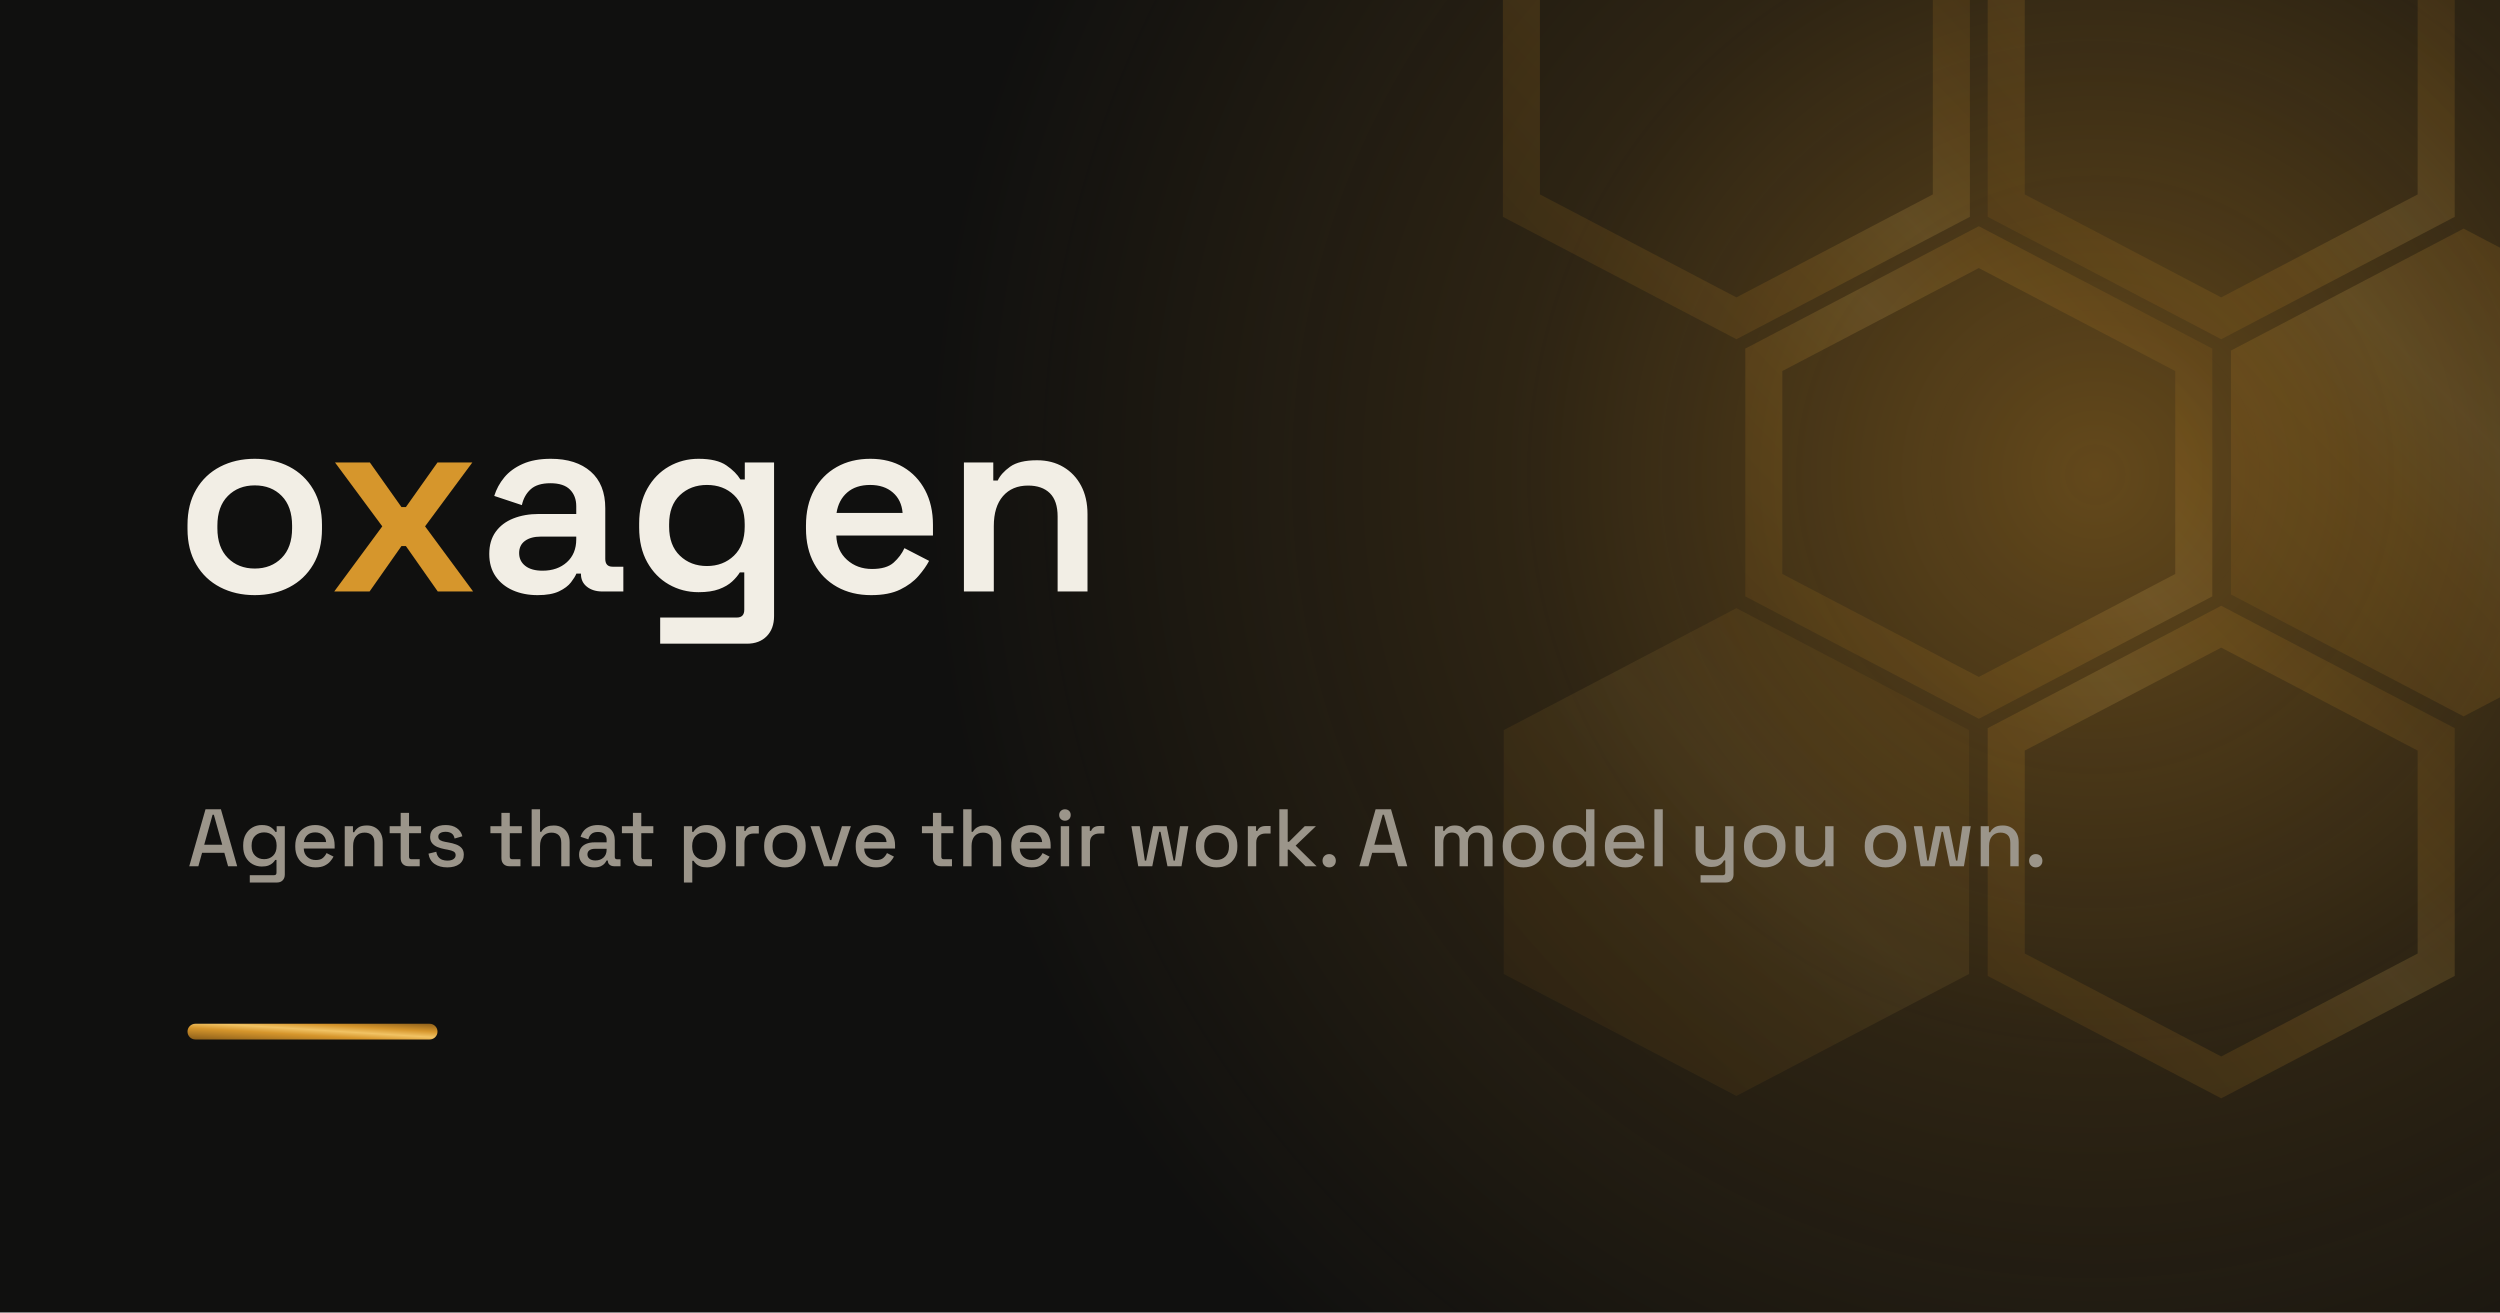
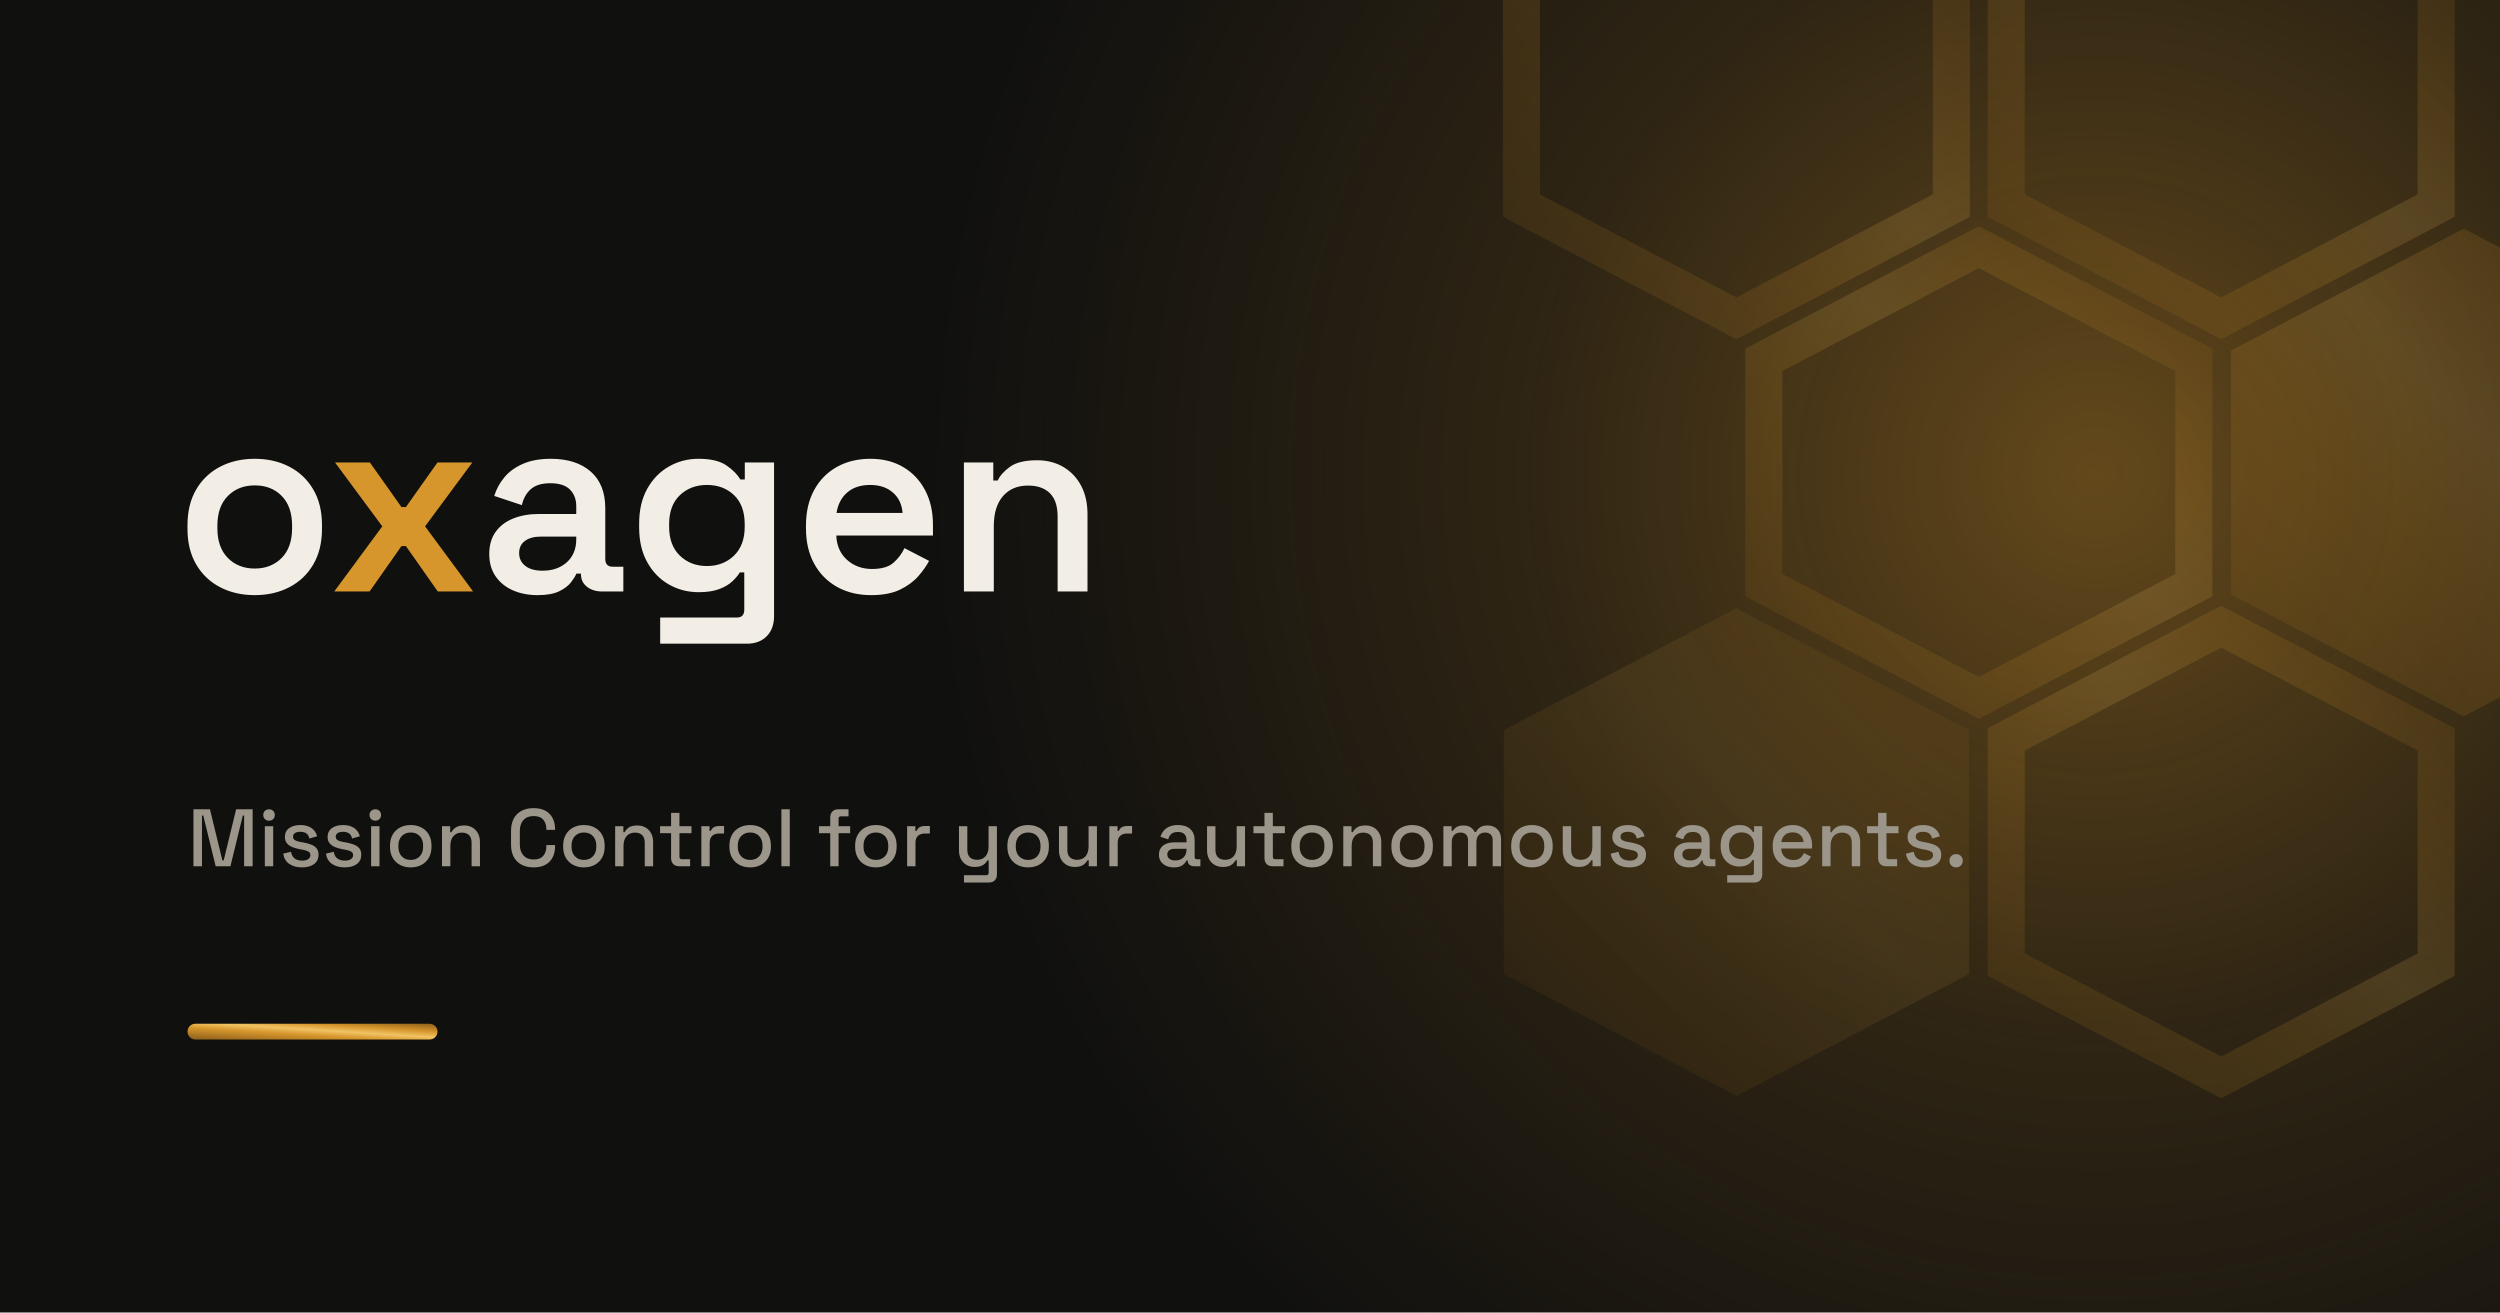
<svg xmlns="http://www.w3.org/2000/svg" width="1200" height="630" viewBox="0 0 1200 630">
  <defs>
-     <radialGradient id="g-s249">
+     <radialGradient id="g-s9">
      <stop offset="0" stop-color="#D6962C" stop-opacity="0.42" />
      <stop offset="0.5" stop-color="#D6962C" stop-opacity="0.147" />
      <stop offset="1" stop-color="#D6962C" stop-opacity="0" />
    </radialGradient>
-     <linearGradient id="sheen-s250" x1="0" y1="1" x2="1" y2="0">
+     <linearGradient id="sheen-s10" x1="0" y1="1" x2="1" y2="0">
      <stop offset="0" stop-color="#8B5E1A" />
      <stop offset="0.38" stop-color="#D6962C" />
      <stop offset="0.56" stop-color="#F1C364" />
      <stop offset="0.74" stop-color="#D6962C" />
      <stop offset="1" stop-color="#8B5E1A" />
    </linearGradient>
  </defs>
  <rect width="1200" height="630" fill="#10100F" />
-   <circle cx="1008.0" cy="226.8" r="568.6" fill="url(#g-s249)" />
+   <circle cx="1008.0" cy="226.8" r="568.6" fill="url(#g-s9)" />
  <g opacity="0.16" transform="translate(1008.00,226.80) rotate(0) scale(17.79132) translate(-9.810,-10.240)">
    <g data-mark="hive">
-       <path d="M0.000 -6.080L5.800 -3.040L5.800 3.040L0.000 6.080L-5.800 3.040L-5.800 -3.040Z" fill="none" stroke="url(#sheen-s250)" stroke-width="1" stroke-linejoin="miter" />
-       <path d="M13.080 -6.080L18.880 -3.040L18.880 3.040L13.080 6.080L7.280 3.040L7.280 -3.040Z" fill="none" stroke="url(#sheen-s250)" stroke-width="1" stroke-linejoin="miter" />
-       <path d="M6.540 4.160L12.340 7.200L12.340 13.280L6.540 16.320L0.740 13.280L0.740 7.200Z" fill="none" stroke="url(#sheen-s250)" stroke-width="1" stroke-linejoin="miter" />
-       <path d="M19.620 3.660L25.897 6.950L25.897 13.530L19.620 16.820L13.343 13.530L13.343 6.950Z" fill="url(#sheen-s250)" />
-       <path d="M0.000 13.900L6.277 17.190L6.277 23.770L0.000 27.060L-6.277 23.770L-6.277 17.190Z" fill="url(#sheen-s250)" opacity="0.55" />
-       <path d="M13.080 14.400L18.880 17.440L18.880 23.520L13.080 26.560L7.280 23.520L7.280 17.440Z" fill="none" stroke="url(#sheen-s250)" stroke-width="1" stroke-linejoin="miter" />
+       <path d="M0.000 -6.080L5.800 -3.040L5.800 3.040L0.000 6.080L-5.800 3.040L-5.800 -3.040Z" fill="none" stroke="url(#sheen-s10)" stroke-width="1" stroke-linejoin="miter" />
+       <path d="M13.080 -6.080L18.880 -3.040L18.880 3.040L13.080 6.080L7.280 3.040L7.280 -3.040Z" fill="none" stroke="url(#sheen-s10)" stroke-width="1" stroke-linejoin="miter" />
+       <path d="M6.540 4.160L12.340 7.200L12.340 13.280L6.540 16.320L0.740 13.280L0.740 7.200Z" fill="none" stroke="url(#sheen-s10)" stroke-width="1" stroke-linejoin="miter" />
+       <path d="M19.620 3.660L25.897 6.950L25.897 13.530L19.620 16.820L13.343 13.530L13.343 6.950Z" fill="url(#sheen-s10)" />
+       <path d="M0.000 13.900L6.277 17.190L6.277 23.770L0.000 27.060L-6.277 23.770L-6.277 17.190Z" fill="url(#sheen-s10)" opacity="0.55" />
+       <path d="M13.080 14.400L18.880 17.440L18.880 23.520L13.080 26.560L7.280 23.520L7.280 17.440Z" fill="none" stroke="url(#sheen-s10)" stroke-width="1" stroke-linejoin="miter" />
    </g>
  </g>
  <g transform="translate(90.00,220.22) scale(0.95182)">
    <path d="M33.908 68.758Q24.166 68.758 16.479 64.774Q8.791 60.789 4.396 53.297Q0 45.803 0 35.386V33.372Q0 22.954 4.396 15.461Q8.791 7.969 16.479 3.984Q24.166 0 33.908 0Q43.651 0 51.338 3.984Q59.025 7.969 63.421 15.461Q67.817 22.954 67.817 33.372V35.386Q67.817 45.803 63.421 53.297Q59.025 60.789 51.338 64.774Q43.651 68.758 33.908 68.758ZM33.908 55.349Q42.19 55.349 47.469 50.02Q52.748 44.691 52.748 35.014V33.744Q52.748 24.067 47.523 18.738Q42.298 13.409 33.908 13.409Q25.65 13.409 20.359 18.738Q15.068 24.067 15.068 33.744V35.014Q15.068 44.691 20.359 50.02Q25.65 55.349 33.908 55.349Z M176.569 68.758Q169.637 68.758 164.119 66.345Q158.601 63.933 155.387 59.294Q152.173 54.654 152.173 48.009Q152.173 41.34 155.387 36.856Q158.601 32.371 164.27 30.102Q169.94 27.832 177.174 27.832H196.047V23.892Q196.047 18.732 192.874 15.527Q189.701 12.323 182.99 12.323Q176.411 12.323 173.049 15.384Q169.686 18.445 168.627 23.359L154.691 18.732Q156.27 13.613 159.748 9.397Q163.225 5.181 169.049 2.59Q174.874 0 183.208 0Q195.972 0 203.326 6.428Q210.681 12.856 210.681 24.939V50.471Q210.681 54.42 214.368 54.42H219.795V66.915H209.197Q204.464 66.915 201.442 64.533Q198.42 62.152 198.42 58.156V57.886H196.126Q195.392 59.697 193.399 62.298Q191.406 64.9 187.388 66.829Q183.369 68.758 176.569 68.758ZM179.05 56.435Q186.581 56.435 191.314 52.159Q196.047 47.884 196.047 40.603V39.24H178.175Q173.175 39.24 170.208 41.388Q167.241 43.536 167.241 47.551Q167.241 51.567 170.34 54.001Q173.439 56.435 179.05 56.435Z M227.767 34.642V32.628Q227.767 22.382 231.86 15.086Q235.953 7.791 242.768 3.895Q249.582 0 257.706 0Q266.935 0 271.762 3.333Q276.589 6.665 278.81 10.411H281.042V1.843H295.801V79.33Q295.801 85.699 292.104 89.472Q288.408 93.246 282.079 93.246H238.369V80.054H277.023Q280.779 80.054 280.779 76.104V57.278H278.547Q277.161 59.568 274.665 61.89Q272.168 64.213 268.057 65.741Q263.946 67.27 257.706 67.27Q249.582 67.27 242.756 63.375Q235.93 59.479 231.848 52.172Q227.767 44.865 227.767 34.642ZM261.938 54.078Q270.151 54.078 275.573 48.861Q280.996 43.644 280.996 34.27V33Q280.996 23.494 275.627 18.343Q270.259 13.192 261.938 13.192Q253.749 13.192 248.315 18.343Q242.881 23.494 242.881 33V34.27Q242.881 43.644 248.315 48.861Q253.749 54.078 261.938 54.078Z M344.764 68.758Q334.998 68.758 327.583 64.611Q320.167 60.464 316.031 52.905Q311.896 45.346 311.896 35.169V33.589Q311.896 23.389 315.977 15.842Q320.059 8.294 327.397 4.147Q334.735 0 344.385 0Q353.881 0 360.956 4.187Q368.031 8.373 371.981 15.851Q375.931 23.33 375.931 33.289V38.697H327.181Q327.468 46.333 332.587 50.95Q337.707 55.566 345.198 55.566Q352.522 55.566 356.101 52.353Q359.681 49.141 361.553 45.063L373.985 51.481Q372.119 55.066 368.63 59.104Q365.141 63.143 359.394 65.95Q353.648 68.758 344.764 68.758ZM327.313 27.289H360.622Q360.095 20.799 355.7 16.995Q351.304 13.192 344.277 13.192Q337.055 13.192 332.691 16.995Q328.327 20.799 327.313 27.289Z M391.548 66.915V1.843H406.353V10.977H408.585Q410.303 7.254 414.832 3.999Q419.361 0.744 428.435 0.744Q435.956 0.744 441.695 4.129Q447.434 7.514 450.651 13.59Q453.868 19.666 453.868 27.944V66.915H438.8V29.123Q438.8 21.197 434.891 17.349Q430.983 13.502 423.9 13.502Q415.872 13.502 411.244 18.824Q406.617 24.146 406.617 33.944V66.915Z" fill="#F2EEE5" />
    <path d="M73.998 66.915 98.226 34.07 74.376 1.843H91.963L107.9 24.35H110.131L126.068 1.843H143.654L119.805 34.07L144.033 66.915H126.206L110.131 44.007H107.9L91.824 66.915Z" fill="#D6962C" />
  </g>
-   <path d="M90.84 415.8 98.642 388.458H106.04L113.842 415.8H109.473L107.688 409.347H96.994L95.209 415.8ZM98.027 405.457H106.655L102.652 391.085H102.03Z M116.729 406.26V405.689Q116.729 402.656 117.946 400.495Q119.164 398.334 121.196 397.175Q123.228 396.016 125.666 396.016Q128.486 396.016 129.983 397.056Q131.48 398.096 132.173 399.303H132.794V396.563H136.708V419.729Q136.708 421.516 135.687 422.564Q134.665 423.612 132.862 423.612H119.895V420.081H131.581Q132.716 420.081 132.716 418.909V412.777H132.095Q131.663 413.511 130.885 414.244Q130.107 414.978 128.839 415.455Q127.572 415.933 125.666 415.933Q123.228 415.933 121.189 414.774Q119.15 413.615 117.94 411.447Q116.729 409.279 116.729 406.26ZM126.771 412.402Q129.378 412.402 131.073 410.751Q132.767 409.101 132.767 406.156V405.793Q132.767 402.809 131.085 401.178Q129.404 399.547 126.771 399.547Q124.178 399.547 122.476 401.178Q120.775 402.809 120.775 405.793V406.156Q120.775 409.101 122.476 410.751Q124.178 412.402 126.771 412.402Z M151.465 416.347Q148.561 416.347 146.367 415.116Q144.174 413.886 142.951 411.647Q141.727 409.408 141.727 406.416V405.947Q141.727 402.941 142.938 400.709Q144.149 398.477 146.316 397.246Q148.483 396.016 151.318 396.016Q154.101 396.016 156.19 397.231Q158.279 398.446 159.451 400.637Q160.622 402.828 160.622 405.769V407.299H145.797Q145.889 409.837 147.521 411.327Q149.152 412.816 151.566 412.816Q153.842 412.816 154.989 411.808Q156.136 410.8 156.74 409.474L160.093 411.173Q159.533 412.285 158.498 413.49Q157.462 414.695 155.771 415.521Q154.08 416.347 151.465 416.347ZM145.836 404.201H156.539Q156.382 402.029 154.966 400.788Q153.549 399.547 151.293 399.547Q149 399.547 147.582 400.788Q146.164 402.029 145.836 404.201Z M165.476 415.8V396.563H169.417V399.444H170.038Q170.589 398.25 171.987 397.237Q173.385 396.223 176.153 396.223Q178.35 396.223 180.056 397.197Q181.762 398.17 182.733 399.959Q183.705 401.748 183.705 404.238V415.8H179.686V404.547Q179.686 402.031 178.441 400.842Q177.196 399.653 174.985 399.653Q172.487 399.653 170.991 401.307Q169.495 402.961 169.495 406.08V415.8Z M196.181 415.8Q194.403 415.8 193.363 414.752Q192.322 413.704 192.322 411.917V399.942H187.041V396.563H192.322V390.165H196.341V396.563H202.118V399.942H196.341V411.249Q196.341 412.421 197.462 412.421H201.458V415.8Z M214.709 416.347Q211.043 416.347 208.614 414.706Q206.186 413.066 205.664 409.759L209.416 408.847Q209.703 410.46 210.457 411.385Q211.211 412.31 212.318 412.703Q213.426 413.097 214.709 413.097Q216.646 413.097 217.678 412.369Q218.71 411.64 218.71 410.468Q218.71 409.283 217.731 408.733Q216.752 408.183 214.855 407.843L213.516 407.607Q211.566 407.244 209.969 406.574Q208.371 405.904 207.417 404.734Q206.463 403.564 206.463 401.746Q206.463 399.006 208.511 397.511Q210.559 396.016 213.914 396.016Q217.156 396.016 219.243 397.468Q221.329 398.92 221.939 401.414L218.203 402.492Q217.863 400.735 216.728 400Q215.594 399.266 213.914 399.266Q212.248 399.266 211.315 399.87Q210.381 400.475 210.381 401.594Q210.381 402.75 211.299 403.295Q212.217 403.84 213.791 404.115L215.131 404.351Q217.236 404.715 218.938 405.346Q220.64 405.976 221.634 407.134Q222.628 408.291 222.628 410.24Q222.628 413.163 220.483 414.755Q218.337 416.347 214.709 416.347Z M244.537 415.8Q242.76 415.8 241.719 414.752Q240.678 413.704 240.678 411.917V399.942H235.397V396.563H240.678V390.165H244.697V396.563H250.474V399.942H244.697V411.249Q244.697 412.421 245.818 412.421H249.814V415.8Z M255.196 415.8V388.458H259.216V399.274H259.837Q260.204 398.539 260.93 397.839Q261.655 397.139 262.85 396.688Q264.046 396.237 265.874 396.237Q268.071 396.237 269.777 397.21Q271.483 398.184 272.454 399.966Q273.426 401.748 273.426 404.238V415.8H269.406V404.547Q269.406 402.031 268.161 400.849Q266.916 399.666 264.706 399.666Q262.208 399.666 260.712 401.314Q259.216 402.961 259.216 406.08V415.8Z M285.165 416.347Q283.122 416.347 281.489 415.638Q279.855 414.929 278.905 413.563Q277.955 412.197 277.955 410.246Q277.955 408.281 278.905 406.968Q279.855 405.654 281.52 404.991Q283.185 404.328 285.29 404.328H291.177V403.084Q291.177 401.389 290.153 400.366Q289.13 399.344 287.023 399.344Q284.954 399.344 283.858 400.321Q282.761 401.297 282.406 402.885L278.668 401.662Q279.136 400.11 280.165 398.838Q281.193 397.567 282.91 396.791Q284.628 396.016 287.073 396.016Q290.819 396.016 292.957 397.916Q295.094 399.817 295.094 403.354V411.277Q295.094 412.449 296.188 412.449H297.846V415.8H294.838Q293.475 415.8 292.62 415.09Q291.764 414.38 291.764 413.181V413.06H291.145Q290.866 413.665 290.23 414.448Q289.595 415.23 288.382 415.788Q287.169 416.347 285.165 416.347ZM285.778 413.019Q288.177 413.019 289.677 411.634Q291.177 410.25 291.177 407.843V407.426H285.532Q283.933 407.426 282.954 408.114Q281.974 408.802 281.974 410.13Q281.974 411.458 282.993 412.239Q284.011 413.019 285.778 413.019Z M307.658 415.8Q305.881 415.8 304.84 414.752Q303.799 413.704 303.799 411.917V399.942H298.518V396.563H303.799V390.165H307.818V396.563H313.595V399.942H307.818V411.249Q307.818 412.421 308.939 412.421H312.935V415.8Z M328.278 423.612V396.563H332.219V399.303H332.84Q333.559 398.02 335.081 397.018Q336.603 396.016 339.398 396.016Q341.81 396.016 343.829 397.182Q345.849 398.348 347.067 400.561Q348.284 402.773 348.284 405.896V406.467Q348.284 409.576 347.073 411.795Q345.863 414.015 343.843 415.181Q341.824 416.347 339.398 416.347Q337.531 416.347 336.244 415.882Q334.957 415.417 334.166 414.684Q333.375 413.951 332.918 413.191H332.297V423.612ZM338.242 412.816Q340.875 412.816 342.556 411.139Q344.238 409.462 344.238 406.363V406Q344.238 402.9 342.543 401.224Q340.849 399.547 338.242 399.547Q335.648 399.547 333.947 401.224Q332.246 402.9 332.246 406V406.363Q332.246 409.462 333.947 411.139Q335.648 412.816 338.242 412.816Z M353.315 415.8V396.563H357.256V398.819H357.877Q358.348 397.606 359.371 397.045Q360.395 396.485 361.928 396.485H364.231V400.094H361.781Q359.811 400.094 358.573 401.165Q357.334 402.236 357.334 404.484V415.8Z M376.755 416.347Q373.865 416.347 371.608 415.155Q369.351 413.962 368.071 411.743Q366.791 409.523 366.791 406.467V405.896Q366.791 402.84 368.071 400.62Q369.351 398.401 371.608 397.208Q373.865 396.016 376.755 396.016Q379.646 396.016 381.902 397.208Q384.159 398.401 385.439 400.62Q386.719 402.84 386.719 405.896V406.467Q386.719 409.523 385.439 411.743Q384.159 413.962 381.902 415.155Q379.646 416.347 376.755 416.347ZM376.755 412.765Q379.403 412.765 381.052 411.068Q382.7 409.371 382.7 406.363V406Q382.7 402.992 381.064 401.295Q379.429 399.598 376.755 399.598Q374.121 399.598 372.465 401.295Q370.81 402.992 370.81 406V406.363Q370.81 409.371 372.465 411.068Q374.121 412.765 376.755 412.765Z M395.531 415.8 389.032 396.563H393.309L398.416 412.835H399.037L404.144 396.563H408.421L401.921 415.8Z M420.471 416.347Q417.567 416.347 415.374 415.116Q413.18 413.886 411.957 411.647Q410.733 409.408 410.733 406.416V405.947Q410.733 402.941 411.944 400.709Q413.155 398.477 415.322 397.246Q417.489 396.016 420.325 396.016Q423.108 396.016 425.196 397.231Q427.285 398.446 428.457 400.637Q429.629 402.828 429.629 405.769V407.299H414.803Q414.895 409.837 416.527 411.327Q418.159 412.816 420.573 412.816Q422.848 412.816 423.995 411.808Q425.143 410.8 425.746 409.474L429.099 411.173Q428.539 412.285 427.504 413.49Q426.469 414.695 424.777 415.521Q423.086 416.347 420.471 416.347ZM414.843 404.201H425.545Q425.389 402.029 423.972 400.788Q422.555 399.547 420.299 399.547Q418.006 399.547 416.588 400.788Q415.171 402.029 414.843 404.201Z M451.672 415.8Q449.895 415.8 448.854 414.752Q447.813 413.704 447.813 411.917V399.942H442.532V396.563H447.813V390.165H451.832V396.563H457.609V399.942H451.832V411.249Q451.832 412.421 452.953 412.421H456.949V415.8Z M462.332 415.8V388.458H466.351V399.274H466.972Q467.339 398.539 468.065 397.839Q468.79 397.139 469.985 396.688Q471.181 396.237 473.009 396.237Q475.206 396.237 476.912 397.21Q478.618 398.184 479.589 399.966Q480.561 401.748 480.561 404.238V415.8H476.542V404.547Q476.542 402.031 475.297 400.849Q474.052 399.666 471.841 399.666Q469.343 399.666 467.847 401.314Q466.351 402.961 466.351 406.08V415.8Z M495.154 416.347Q492.25 416.347 490.056 415.116Q487.863 413.886 486.64 411.647Q485.416 409.408 485.416 406.416V405.947Q485.416 402.941 486.627 400.709Q487.838 398.477 490.005 397.246Q492.172 396.016 495.007 396.016Q497.79 396.016 499.879 397.231Q501.968 398.446 503.14 400.637Q504.311 402.828 504.311 405.769V407.299H489.486Q489.578 409.837 491.21 411.327Q492.841 412.816 495.255 412.816Q497.531 412.816 498.678 411.808Q499.825 410.8 500.429 409.474L503.782 411.173Q503.222 412.285 502.187 413.49Q501.151 414.695 499.46 415.521Q497.769 416.347 495.154 416.347ZM489.525 404.201H500.228Q500.071 402.029 498.654 400.788Q497.238 399.547 494.982 399.547Q492.689 399.547 491.271 400.788Q489.853 402.029 489.525 404.201Z M509.165 415.8V396.563H513.184V415.8ZM511.174 393.942Q510.01 393.942 509.209 393.178Q508.407 392.415 508.407 391.2Q508.407 389.972 509.209 389.215Q510.01 388.458 511.174 388.458Q512.377 388.458 513.159 389.215Q513.942 389.972 513.942 391.2Q513.942 392.415 513.159 393.178Q512.377 393.942 511.174 393.942Z M519.164 415.8V396.563H523.105V398.819H523.726Q524.197 397.606 525.22 397.045Q526.244 396.485 527.777 396.485H530.079V400.094H527.63Q525.66 400.094 524.421 401.165Q523.183 402.236 523.183 404.484V415.8Z M546.35 415.8 543.069 396.563H547.09L549.519 413.095H550.14L553.474 396.563H559.997L563.331 413.095H563.952L566.382 396.563H570.403L567.122 415.8H560.38L557.046 399.268H556.425L553.091 415.8Z M583.968 416.347Q581.078 416.347 578.821 415.155Q576.565 413.962 575.284 411.743Q574.004 409.523 574.004 406.467V405.896Q574.004 402.84 575.284 400.62Q576.565 398.401 578.821 397.208Q581.078 396.016 583.968 396.016Q586.859 396.016 589.116 397.208Q591.372 398.401 592.652 400.62Q593.933 402.84 593.933 405.896V406.467Q593.933 409.523 592.652 411.743Q591.372 413.962 589.116 415.155Q586.859 416.347 583.968 416.347ZM583.968 412.765Q586.617 412.765 588.265 411.068Q589.913 409.371 589.913 406.363V406Q589.913 402.992 588.278 401.295Q586.642 399.598 583.968 399.598Q581.334 399.598 579.679 401.295Q578.023 402.992 578.023 406V406.363Q578.023 409.371 579.679 411.068Q581.334 412.765 583.968 412.765Z M598.964 415.8V396.563H602.905V398.819H603.526Q603.996 397.606 605.02 397.045Q606.043 396.485 607.576 396.485H609.879V400.094H607.43Q605.459 400.094 604.221 401.165Q602.983 402.236 602.983 404.484V415.8Z M614.08 415.8V388.458H618.099V404.053H618.72L626.288 396.563H631.655L621.904 405.896L631.967 415.8H626.665L618.72 407.804H618.099V415.8Z M638.017 416.347Q636.647 416.347 635.73 415.449Q634.813 414.552 634.813 413.15Q634.813 411.747 635.73 410.856Q636.647 409.964 638.017 409.964Q639.387 409.964 640.291 410.862Q641.195 411.759 641.195 413.161Q641.195 414.564 640.291 415.455Q639.387 416.347 638.017 416.347Z M652.484 415.8 660.286 388.458H667.684L675.486 415.8H671.117L669.332 409.347H658.637L656.852 415.8ZM659.671 405.457H668.299L664.295 391.085H663.674Z M688.762 415.8V396.563H692.704V398.809H693.325Q693.86 397.805 695.073 397.014Q696.285 396.223 698.363 396.223Q700.516 396.223 701.827 397.113Q703.139 398.002 703.789 399.36H704.41Q705.074 398.028 706.353 397.125Q707.632 396.223 709.968 396.223Q711.82 396.223 713.277 396.998Q714.735 397.774 715.594 399.276Q716.452 400.778 716.452 402.971V415.8H712.433V403.281Q712.433 401.529 711.469 400.578Q710.505 399.627 708.761 399.627Q706.877 399.627 705.747 400.838Q704.617 402.049 704.617 404.328V415.8H700.598V403.281Q700.598 401.529 699.634 400.578Q698.67 399.627 696.926 399.627Q695.041 399.627 693.912 400.838Q692.782 402.049 692.782 404.328V415.8Z M731.264 416.347Q728.373 416.347 726.117 415.155Q723.86 413.962 722.58 411.743Q721.299 409.523 721.299 406.467V405.896Q721.299 402.84 722.58 400.62Q723.86 398.401 726.117 397.208Q728.373 396.016 731.264 396.016Q734.154 396.016 736.411 397.208Q738.667 398.401 739.948 400.62Q741.228 402.84 741.228 405.896V406.467Q741.228 409.523 739.948 411.743Q738.667 413.962 736.411 415.155Q734.154 416.347 731.264 416.347ZM731.264 412.765Q733.912 412.765 735.56 411.068Q737.209 409.371 737.209 406.363V406Q737.209 402.992 735.573 401.295Q733.937 399.598 731.264 399.598Q728.629 399.598 726.974 401.295Q725.319 402.992 725.319 406V406.363Q725.319 409.371 726.974 411.068Q728.629 412.765 731.264 412.765Z M754.207 416.347Q751.821 416.347 749.789 415.181Q747.757 414.015 746.539 411.795Q745.321 409.576 745.321 406.467V405.896Q745.321 402.787 746.532 400.568Q747.743 398.348 749.769 397.182Q751.796 396.016 754.207 396.016Q756.088 396.016 757.368 396.481Q758.649 396.946 759.452 397.66Q760.256 398.373 760.687 399.172H761.309V388.458H765.328V415.8H761.387V413.06H760.766Q760.047 414.318 758.537 415.332Q757.028 416.347 754.207 416.347ZM755.364 412.816Q757.971 412.816 759.665 411.139Q761.359 409.462 761.359 406.363V406Q761.359 402.9 759.678 401.224Q757.996 399.547 755.364 399.547Q752.77 399.547 751.069 401.224Q749.368 402.9 749.368 406V406.363Q749.368 409.462 751.069 411.139Q752.77 412.816 755.364 412.816Z M780.096 416.347Q777.192 416.347 774.999 415.116Q772.806 413.886 771.582 411.647Q770.359 409.408 770.359 406.416V405.947Q770.359 402.941 771.57 400.709Q772.781 398.477 774.947 397.246Q777.114 396.016 779.95 396.016Q782.733 396.016 784.822 397.231Q786.91 398.446 788.082 400.637Q789.254 402.828 789.254 405.769V407.299H774.429Q774.521 409.837 776.152 411.327Q777.784 412.816 780.198 412.816Q782.473 412.816 783.621 411.808Q784.768 410.8 785.371 409.474L788.725 411.173Q788.164 412.285 787.129 413.49Q786.094 414.695 784.403 415.521Q782.712 416.347 780.096 416.347ZM774.468 404.201H785.17Q785.014 402.029 783.597 400.788Q782.18 399.547 779.925 399.547Q777.632 399.547 776.214 400.788Q774.796 402.029 774.468 404.201Z M794.107 415.8V388.458H798.127V415.8Z M816.272 423.612V420.081H827.009Q828.13 420.081 828.13 418.909V413.001H827.509Q827.142 413.761 826.417 414.487Q825.691 415.212 824.483 415.676Q823.275 416.14 821.422 416.14Q819.238 416.14 817.526 415.166Q815.813 414.193 814.841 412.398Q813.87 410.603 813.87 408.138V396.563H817.889V407.83Q817.889 410.332 819.134 411.521Q820.379 412.71 822.59 412.71Q825.088 412.71 826.584 411.063Q828.08 409.416 828.08 406.297V396.563H832.099V419.729Q832.099 421.516 831.071 422.564Q830.042 423.612 828.24 423.612Z M847.077 416.347Q844.186 416.347 841.929 415.155Q839.673 413.962 838.393 411.743Q837.112 409.523 837.112 406.467V405.896Q837.112 402.84 838.393 400.62Q839.673 398.401 841.929 397.208Q844.186 396.016 847.077 396.016Q849.967 396.016 852.224 397.208Q854.48 398.401 855.761 400.62Q857.041 402.84 857.041 405.896V406.467Q857.041 409.523 855.761 411.743Q854.48 413.962 852.224 415.155Q849.967 416.347 847.077 416.347ZM847.077 412.765Q849.725 412.765 851.373 411.068Q853.021 409.371 853.021 406.363V406Q853.021 402.992 851.386 401.295Q849.75 399.598 847.077 399.598Q844.442 399.598 842.787 401.295Q841.132 402.992 841.132 406V406.363Q841.132 409.371 842.787 411.068Q844.442 412.765 847.077 412.765Z M869.427 416.14Q867.243 416.14 865.53 415.166Q863.818 414.193 862.846 412.391Q861.874 410.589 861.874 408.125V396.563H865.894V407.816Q865.894 410.318 867.139 411.514Q868.384 412.71 870.595 412.71Q873.092 412.71 874.588 411.056Q876.084 409.402 876.084 406.283V396.563H880.104V415.8H876.163V412.919H875.541Q874.991 414.087 873.592 415.114Q872.194 416.14 869.427 416.14Z M905.042 416.347Q902.151 416.347 899.894 415.155Q897.638 413.962 896.358 411.743Q895.077 409.523 895.077 406.467V405.896Q895.077 402.84 896.358 400.62Q897.638 398.401 899.894 397.208Q902.151 396.016 905.042 396.016Q907.932 396.016 910.189 397.208Q912.445 398.401 913.726 400.62Q915.006 402.84 915.006 405.896V406.467Q915.006 409.523 913.726 411.743Q912.445 413.962 910.189 415.155Q907.932 416.347 905.042 416.347ZM905.042 412.765Q907.69 412.765 909.338 411.068Q910.986 409.371 910.986 406.363V406Q910.986 402.992 909.351 401.295Q907.715 399.598 905.042 399.598Q902.407 399.598 900.752 401.295Q899.097 402.992 899.097 406V406.363Q899.097 409.371 900.752 411.068Q902.407 412.765 905.042 412.765Z M921.912 415.8 918.631 396.563H922.652L925.081 413.095H925.702L929.036 396.563H935.559L938.893 413.095H939.514L941.943 396.563H945.965L942.684 415.8H935.942L932.608 399.268H931.987L928.653 415.8Z M950.738 415.8V396.563H954.679V399.444H955.3Q955.851 398.25 957.249 397.237Q958.648 396.223 961.415 396.223Q963.612 396.223 965.318 397.197Q967.024 398.17 967.996 399.959Q968.967 401.748 968.967 404.238V415.8H964.948V404.547Q964.948 402.031 963.703 400.842Q962.458 399.653 960.247 399.653Q957.749 399.653 956.253 401.307Q954.757 402.961 954.757 406.08V415.8Z M977.175 416.347Q975.805 416.347 974.888 415.449Q973.971 414.552 973.971 413.15Q973.971 411.747 974.888 410.856Q975.805 409.964 977.175 409.964Q978.545 409.964 979.449 410.862Q980.353 411.759 980.353 413.161Q980.353 414.564 979.449 415.455Q978.545 416.347 977.175 416.347Z" fill="#9B958A" />
-   <rect x="90.00" y="491.40" width="120.00" height="7.56" rx="3.78" fill="url(#sheen-s250)" />
+   <path d="M92.851 415.8V388.458H100.781L106.751 412.995H107.372L113.342 388.458H121.271V415.8H117.174V391.44H116.553L110.608 415.8H103.515L97.57 391.44H96.949V415.8Z M127.119 415.8V396.563H131.138V415.8ZM129.128 393.942Q127.964 393.942 127.163 393.178Q126.361 392.415 126.361 391.2Q126.361 389.972 127.163 389.215Q127.964 388.458 129.128 388.458Q130.331 388.458 131.114 389.215Q131.896 389.972 131.896 391.2Q131.896 392.415 131.114 393.178Q130.331 393.942 129.128 393.942Z M144.987 416.347Q141.321 416.347 138.892 414.706Q136.464 413.066 135.942 409.759L139.694 408.847Q139.981 410.46 140.735 411.385Q141.489 412.31 142.596 412.703Q143.704 413.097 144.987 413.097Q146.924 413.097 147.956 412.369Q148.988 411.64 148.988 410.468Q148.988 409.283 148.009 408.733Q147.03 408.183 145.133 407.843L143.793 407.607Q141.844 407.244 140.247 406.574Q138.649 405.904 137.695 404.734Q136.741 403.564 136.741 401.746Q136.741 399.006 138.789 397.511Q140.837 396.016 144.192 396.016Q147.434 396.016 149.521 397.468Q151.607 398.92 152.217 401.414L148.481 402.492Q148.141 400.735 147.006 400Q145.871 399.266 144.192 399.266Q142.526 399.266 141.592 399.87Q140.659 400.475 140.659 401.594Q140.659 402.75 141.577 403.295Q142.495 403.84 144.069 404.115L145.409 404.351Q147.514 404.715 149.216 405.346Q150.918 405.976 151.912 407.134Q152.906 408.291 152.906 410.24Q152.906 413.163 150.761 414.755Q148.615 416.347 144.987 416.347Z M165.493 416.347Q161.827 416.347 159.399 414.706Q156.97 413.066 156.449 409.759L160.201 408.847Q160.488 410.46 161.242 411.385Q161.995 412.31 163.103 412.703Q164.21 413.097 165.493 413.097Q167.431 413.097 168.463 412.369Q169.495 411.64 169.495 410.468Q169.495 409.283 168.515 408.733Q167.536 408.183 165.64 407.843L164.3 407.607Q162.351 407.244 160.753 406.574Q159.156 405.904 158.202 404.734Q157.248 403.564 157.248 401.746Q157.248 399.006 159.295 397.511Q161.343 396.016 164.698 396.016Q167.94 396.016 170.027 397.468Q172.114 398.92 172.723 401.414L168.987 402.492Q168.647 400.735 167.513 400Q166.378 399.266 164.698 399.266Q163.032 399.266 162.099 399.87Q161.165 400.475 161.165 401.594Q161.165 402.75 162.083 403.295Q163.001 403.84 164.575 404.115L165.915 404.351Q168.02 404.715 169.722 405.346Q171.424 405.976 172.419 407.134Q173.413 408.291 173.413 410.24Q173.413 413.163 171.267 414.755Q169.122 416.347 165.493 416.347Z M178.131 415.8V396.563H182.15V415.8ZM180.141 393.942Q178.977 393.942 178.175 393.178Q177.373 392.415 177.373 391.2Q177.373 389.972 178.175 389.215Q178.977 388.458 180.141 388.458Q181.344 388.458 182.126 389.215Q182.908 389.972 182.908 391.2Q182.908 392.415 182.126 393.178Q181.344 393.942 180.141 393.942Z M197.157 416.347Q194.267 416.347 192.01 415.155Q189.753 413.962 188.473 411.743Q187.193 409.523 187.193 406.467V405.896Q187.193 402.84 188.473 400.62Q189.753 398.401 192.01 397.208Q194.267 396.016 197.157 396.016Q200.048 396.016 202.304 397.208Q204.561 398.401 205.841 400.62Q207.121 402.84 207.121 405.896V406.467Q207.121 409.523 205.841 411.743Q204.561 413.962 202.304 415.155Q200.048 416.347 197.157 416.347ZM197.157 412.765Q199.805 412.765 201.454 411.068Q203.102 409.371 203.102 406.363V406Q203.102 402.992 201.466 401.295Q199.831 399.598 197.157 399.598Q194.523 399.598 192.867 401.295Q191.212 402.992 191.212 406V406.363Q191.212 409.371 192.867 411.068Q194.523 412.765 197.157 412.765Z M212.152 415.8V396.563H216.094V399.444H216.715Q217.265 398.25 218.664 397.237Q220.062 396.223 222.829 396.223Q225.027 396.223 226.732 397.197Q228.438 398.17 229.41 399.959Q230.382 401.748 230.382 404.238V415.8H226.362V404.547Q226.362 402.031 225.117 400.842Q223.872 399.653 221.661 399.653Q219.164 399.653 217.668 401.307Q216.172 402.961 216.172 406.08V415.8Z M256.15 416.347Q251.167 416.347 248.233 413.515Q245.299 410.683 245.299 405.342V398.916Q245.299 393.575 248.233 390.743Q251.167 387.911 256.15 387.911Q261.093 387.911 263.764 390.638Q266.436 393.364 266.436 398.1V398.321H262.26V397.971Q262.26 395.221 260.762 393.461Q259.265 391.7 256.15 391.7Q253.046 391.7 251.286 393.598Q249.525 395.497 249.525 398.838V405.42Q249.525 408.736 251.286 410.647Q253.046 412.558 256.15 412.558Q259.265 412.558 260.762 410.785Q262.26 409.011 262.26 406.287V405.625H266.436V406.158Q266.436 410.894 263.764 413.62Q261.093 416.347 256.15 416.347Z M280.277 416.347Q277.386 416.347 275.13 415.155Q272.873 413.962 271.593 411.743Q270.313 409.523 270.313 406.467V405.896Q270.313 402.84 271.593 400.62Q272.873 398.401 275.13 397.208Q277.386 396.016 280.277 396.016Q283.167 396.016 285.424 397.208Q287.681 398.401 288.961 400.62Q290.241 402.84 290.241 405.896V406.467Q290.241 409.523 288.961 411.743Q287.681 413.962 285.424 415.155Q283.167 416.347 280.277 416.347ZM280.277 412.765Q282.925 412.765 284.573 411.068Q286.222 409.371 286.222 406.363V406Q286.222 402.992 284.586 401.295Q282.951 399.598 280.277 399.598Q277.642 399.598 275.987 401.295Q274.332 402.992 274.332 406V406.363Q274.332 409.371 275.987 411.068Q277.642 412.765 280.277 412.765Z M295.272 415.8V396.563H299.213V399.444H299.834Q300.385 398.25 301.783 397.237Q303.182 396.223 305.949 396.223Q308.146 396.223 309.852 397.197Q311.558 398.17 312.53 399.959Q313.501 401.748 313.501 404.238V415.8H309.482V404.547Q309.482 402.031 308.237 400.842Q306.992 399.653 304.781 399.653Q302.283 399.653 300.787 401.307Q299.291 402.961 299.291 406.08V415.8Z M325.977 415.8Q324.2 415.8 323.159 414.752Q322.118 413.704 322.118 411.917V399.942H316.837V396.563H322.118V390.165H326.137V396.563H331.914V399.942H326.137V411.249Q326.137 412.421 327.258 412.421H331.254V415.8Z M336.637 415.8V396.563H340.578V398.819H341.199Q341.669 397.606 342.693 397.045Q343.716 396.485 345.249 396.485H347.552V400.094H345.103Q343.132 400.094 341.894 401.165Q340.656 402.236 340.656 404.484V415.8Z M360.076 416.347Q357.186 416.347 354.929 415.155Q352.673 413.962 351.392 411.743Q350.112 409.523 350.112 406.467V405.896Q350.112 402.84 351.392 400.62Q352.673 398.401 354.929 397.208Q357.186 396.016 360.076 396.016Q362.967 396.016 365.224 397.208Q367.48 398.401 368.76 400.62Q370.041 402.84 370.041 405.896V406.467Q370.041 409.523 368.76 411.743Q367.48 413.962 365.224 415.155Q362.967 416.347 360.076 416.347ZM360.076 412.765Q362.725 412.765 364.373 411.068Q366.021 409.371 366.021 406.363V406Q366.021 402.992 364.386 401.295Q362.75 399.598 360.076 399.598Q357.442 399.598 355.787 401.295Q354.132 402.992 354.132 406V406.363Q354.132 409.371 355.787 411.068Q357.442 412.765 360.076 412.765Z M375.072 415.8V388.458H379.091V415.8Z M398.508 415.8V399.942H393.121V396.563H398.508V392.341Q398.508 390.554 399.549 389.506Q400.589 388.458 402.367 388.458H407.308V391.837H403.648Q402.527 391.837 402.527 393.009V396.563H408.069V399.942H402.527V415.8Z M420.424 416.347Q417.534 416.347 415.277 415.155Q413.02 413.962 411.74 411.743Q410.46 409.523 410.46 406.467V405.896Q410.46 402.84 411.74 400.62Q413.02 398.401 415.277 397.208Q417.534 396.016 420.424 396.016Q423.315 396.016 425.571 397.208Q427.828 398.401 429.108 400.62Q430.388 402.84 430.388 405.896V406.467Q430.388 409.523 429.108 411.743Q427.828 413.962 425.571 415.155Q423.315 416.347 420.424 416.347ZM420.424 412.765Q423.072 412.765 424.721 411.068Q426.369 409.371 426.369 406.363V406Q426.369 402.992 424.733 401.295Q423.098 399.598 420.424 399.598Q417.79 399.598 416.134 401.295Q414.479 402.992 414.479 406V406.363Q414.479 409.371 416.134 411.068Q417.79 412.765 420.424 412.765Z M435.419 415.8V396.563H439.36V398.819H439.982Q440.452 397.606 441.476 397.045Q442.499 396.485 444.032 396.485H446.335V400.094H443.886Q441.915 400.094 440.677 401.165Q439.439 402.236 439.439 404.484V415.8Z M462.701 423.612V420.081H473.438Q474.559 420.081 474.559 418.909V413.001H473.938Q473.571 413.761 472.846 414.487Q472.12 415.212 470.912 415.676Q469.704 416.14 467.851 416.14Q465.667 416.14 463.955 415.166Q462.242 414.193 461.27 412.398Q460.299 410.603 460.299 408.138V396.563H464.318V407.83Q464.318 410.332 465.563 411.521Q466.808 412.71 469.019 412.71Q471.517 412.71 473.013 411.063Q474.509 409.416 474.509 406.297V396.563H478.528V419.729Q478.528 421.516 477.5 422.564Q476.471 423.612 474.669 423.612Z M493.505 416.347Q490.615 416.347 488.358 415.155Q486.102 413.962 484.821 411.743Q483.541 409.523 483.541 406.467V405.896Q483.541 402.84 484.821 400.62Q486.102 398.401 488.358 397.208Q490.615 396.016 493.505 396.016Q496.396 396.016 498.653 397.208Q500.909 398.401 502.189 400.62Q503.47 402.84 503.47 405.896V406.467Q503.47 409.523 502.189 411.743Q500.909 413.962 498.653 415.155Q496.396 416.347 493.505 416.347ZM493.505 412.765Q496.154 412.765 497.802 411.068Q499.45 409.371 499.45 406.363V406Q499.45 402.992 497.815 401.295Q496.179 399.598 493.505 399.598Q490.871 399.598 489.216 401.295Q487.561 402.992 487.561 406V406.363Q487.561 409.371 489.216 411.068Q490.871 412.765 493.505 412.765Z M515.856 416.14Q513.672 416.14 511.959 415.166Q510.247 414.193 509.275 412.391Q508.303 410.589 508.303 408.125V396.563H512.323V407.816Q512.323 410.318 513.568 411.514Q514.813 412.71 517.023 412.71Q519.521 412.71 521.017 411.056Q522.513 409.402 522.513 406.283V396.563H526.533V415.8H522.591V412.919H521.97Q521.42 414.087 520.021 415.114Q518.623 416.14 515.856 416.14Z M532.483 415.8V396.563H536.425V398.819H537.046Q537.516 397.606 538.54 397.045Q539.563 396.485 541.096 396.485H543.399V400.094H540.95Q538.979 400.094 537.741 401.165Q536.503 402.236 536.503 404.484V415.8Z M563.507 416.347Q561.464 416.347 559.83 415.638Q558.197 414.929 557.246 413.563Q556.296 412.197 556.296 410.246Q556.296 408.281 557.246 406.968Q558.197 405.654 559.862 404.991Q561.526 404.328 563.632 404.328H569.518V403.084Q569.518 401.389 568.495 400.366Q567.471 399.344 565.364 399.344Q563.296 399.344 562.199 400.321Q561.103 401.297 560.747 402.885L557.009 401.662Q557.478 400.11 558.506 398.838Q559.534 397.567 561.252 396.791Q562.97 396.016 565.415 396.016Q569.161 396.016 571.298 397.916Q573.436 399.817 573.436 403.354V411.277Q573.436 412.449 574.53 412.449H576.188V415.8H573.18Q571.817 415.8 570.961 415.09Q570.106 414.38 570.106 413.181V413.06H569.487Q569.208 413.665 568.572 414.448Q567.936 415.23 566.723 415.788Q565.511 416.347 563.507 416.347ZM564.12 413.019Q566.518 413.019 568.018 411.634Q569.518 410.25 569.518 407.843V407.426H563.874Q562.274 407.426 561.295 408.114Q560.316 408.802 560.316 410.13Q560.316 411.458 561.334 412.239Q562.353 413.019 564.12 413.019Z M586.945 416.14Q584.761 416.14 583.049 415.166Q581.336 414.193 580.364 412.391Q579.392 410.589 579.392 408.125V396.563H583.412V407.816Q583.412 410.318 584.657 411.514Q585.902 412.71 588.113 412.71Q590.611 412.71 592.107 411.056Q593.602 409.402 593.602 406.283V396.563H597.622V415.8H593.681V412.919H593.06Q592.509 414.087 591.11 415.114Q589.712 416.14 586.945 416.14Z M610.803 415.8Q609.025 415.8 607.984 414.752Q606.943 413.704 606.943 411.917V399.942H601.663V396.563H606.943V390.165H610.963V396.563H616.74V399.942H610.963V411.249Q610.963 412.421 612.084 412.421H616.08V415.8Z M629.786 416.347Q626.895 416.347 624.639 415.155Q622.382 413.962 621.102 411.743Q619.822 409.523 619.822 406.467V405.896Q619.822 402.84 621.102 400.62Q622.382 398.401 624.639 397.208Q626.895 396.016 629.786 396.016Q632.676 396.016 634.933 397.208Q637.19 398.401 638.47 400.62Q639.75 402.84 639.75 405.896V406.467Q639.75 409.523 638.47 411.743Q637.19 413.962 634.933 415.155Q632.676 416.347 629.786 416.347ZM629.786 412.765Q632.434 412.765 634.082 411.068Q635.731 409.371 635.731 406.363V406Q635.731 402.992 634.095 401.295Q632.459 399.598 629.786 399.598Q627.151 399.598 625.496 401.295Q623.841 402.992 623.841 406V406.363Q623.841 409.371 625.496 411.068Q627.151 412.765 629.786 412.765Z M644.781 415.8V396.563H648.722V399.444H649.343Q649.894 398.25 651.292 397.237Q652.691 396.223 655.458 396.223Q657.655 396.223 659.361 397.197Q661.067 398.17 662.039 399.959Q663.01 401.748 663.01 404.238V415.8H658.991V404.547Q658.991 402.031 657.746 400.842Q656.501 399.653 654.29 399.653Q651.792 399.653 650.296 401.307Q648.8 402.961 648.8 406.08V415.8Z M677.83 416.347Q674.939 416.347 672.682 415.155Q670.426 413.962 669.146 411.743Q667.865 409.523 667.865 406.467V405.896Q667.865 402.84 669.146 400.62Q670.426 398.401 672.682 397.208Q674.939 396.016 677.83 396.016Q680.72 396.016 682.977 397.208Q685.233 398.401 686.514 400.62Q687.794 402.84 687.794 405.896V406.467Q687.794 409.523 686.514 411.743Q685.233 413.962 682.977 415.155Q680.72 416.347 677.83 416.347ZM677.83 412.765Q680.478 412.765 682.126 411.068Q683.774 409.371 683.774 406.363V406Q683.774 402.992 682.139 401.295Q680.503 399.598 677.83 399.598Q675.195 399.598 673.54 401.295Q671.885 402.992 671.885 406V406.363Q671.885 409.371 673.54 411.068Q675.195 412.765 677.83 412.765Z M692.825 415.8V396.563H696.766V398.809H697.387Q697.922 397.805 699.135 397.014Q700.348 396.223 702.426 396.223Q704.578 396.223 705.889 397.113Q707.201 398.002 707.851 399.36H708.472Q709.136 398.028 710.415 397.125Q711.695 396.223 714.03 396.223Q715.882 396.223 717.34 396.998Q718.798 397.774 719.656 399.276Q720.514 400.778 720.514 402.971V415.8H716.495V403.281Q716.495 401.529 715.531 400.578Q714.567 399.627 712.823 399.627Q710.939 399.627 709.809 400.838Q708.679 402.049 708.679 404.328V415.8H704.66V403.281Q704.66 401.529 703.696 400.578Q702.732 399.627 700.988 399.627Q699.104 399.627 697.974 400.838Q696.844 402.049 696.844 404.328V415.8Z M735.326 416.347Q732.435 416.347 730.179 415.155Q727.922 413.962 726.642 411.743Q725.362 409.523 725.362 406.467V405.896Q725.362 402.84 726.642 400.62Q727.922 398.401 730.179 397.208Q732.435 396.016 735.326 396.016Q738.216 396.016 740.473 397.208Q742.73 398.401 744.01 400.62Q745.29 402.84 745.29 405.896V406.467Q745.29 409.523 744.01 411.743Q742.73 413.962 740.473 415.155Q738.216 416.347 735.326 416.347ZM735.326 412.765Q737.974 412.765 739.622 411.068Q741.271 409.371 741.271 406.363V406Q741.271 402.992 739.635 401.295Q738 399.598 735.326 399.598Q732.691 399.598 731.036 401.295Q729.381 402.992 729.381 406V406.363Q729.381 409.371 731.036 411.068Q732.691 412.765 735.326 412.765Z M757.676 416.14Q755.493 416.14 753.78 415.166Q752.067 414.193 751.095 412.391Q750.124 410.589 750.124 408.125V396.563H754.143V407.816Q754.143 410.318 755.388 411.514Q756.633 412.71 758.844 412.71Q761.342 412.71 762.838 411.056Q764.334 409.402 764.334 406.283V396.563H768.353V415.8H764.412V412.919H763.791Q763.24 414.087 761.842 415.114Q760.443 416.14 757.676 416.14Z M782.172 416.347Q778.507 416.347 776.078 414.706Q773.65 413.066 773.128 409.759L776.88 408.847Q777.167 410.46 777.921 411.385Q778.675 412.31 779.782 412.703Q780.889 413.097 782.172 413.097Q784.11 413.097 785.142 412.369Q786.174 411.64 786.174 410.468Q786.174 409.283 785.195 408.733Q784.215 408.183 782.319 407.843L780.979 407.607Q779.03 407.244 777.433 406.574Q775.835 405.904 774.881 404.734Q773.927 403.564 773.927 401.746Q773.927 399.006 775.975 397.511Q778.022 396.016 781.378 396.016Q784.62 396.016 786.706 397.468Q788.793 398.92 789.403 401.414L785.666 402.492Q785.327 400.735 784.192 400Q783.057 399.266 781.378 399.266Q779.712 399.266 778.778 399.87Q777.845 400.475 777.845 401.594Q777.845 402.75 778.763 403.295Q779.68 403.84 781.255 404.115L782.594 404.351Q784.7 404.715 786.402 405.346Q788.104 405.976 789.098 407.134Q790.092 408.291 790.092 410.24Q790.092 413.163 787.947 414.755Q785.801 416.347 782.172 416.347Z M810.718 416.347Q808.675 416.347 807.041 415.638Q805.407 414.929 804.457 413.563Q803.507 412.197 803.507 410.246Q803.507 408.281 804.457 406.968Q805.407 405.654 807.072 404.991Q808.737 404.328 810.843 404.328H816.729V403.084Q816.729 401.389 815.705 400.366Q814.682 399.344 812.575 399.344Q810.507 399.344 809.41 400.321Q808.313 401.297 807.958 402.885L804.22 401.662Q804.689 400.11 805.717 398.838Q806.745 397.567 808.463 396.791Q810.18 396.016 812.626 396.016Q816.371 396.016 818.509 397.916Q820.647 399.817 820.647 403.354V411.277Q820.647 412.449 821.74 412.449H823.398V415.8H820.391Q819.028 415.8 818.172 415.09Q817.317 414.38 817.317 413.181V413.06H816.698Q816.418 413.665 815.783 414.448Q815.147 415.23 813.934 415.788Q812.721 416.347 810.718 416.347ZM811.331 413.019Q813.729 413.019 815.229 411.634Q816.729 410.25 816.729 407.843V407.426H811.085Q809.485 407.426 808.506 408.114Q807.526 408.802 807.526 410.13Q807.526 411.458 808.545 412.239Q809.563 413.019 811.331 413.019Z M825.902 406.26V405.689Q825.902 402.656 827.12 400.495Q828.337 398.334 830.37 397.175Q832.402 396.016 834.839 396.016Q837.659 396.016 839.156 397.056Q840.653 398.096 841.346 399.303H841.967V396.563H845.881V419.729Q845.881 421.516 844.86 422.564Q843.838 423.612 842.036 423.612H829.068V420.081H840.755Q841.889 420.081 841.889 418.909V412.777H841.268Q840.837 413.511 840.058 414.244Q839.28 414.978 838.013 415.455Q836.745 415.933 834.839 415.933Q832.402 415.933 830.363 414.774Q828.324 413.615 827.113 411.447Q825.902 409.279 825.902 406.26ZM835.944 412.402Q838.552 412.402 840.246 410.751Q841.94 409.101 841.94 406.156V405.793Q841.94 402.809 840.259 401.178Q838.577 399.547 835.944 399.547Q833.351 399.547 831.65 401.178Q829.949 402.809 829.949 405.793V406.156Q829.949 409.101 831.65 410.751Q833.351 412.402 835.944 412.402Z M860.638 416.347Q857.734 416.347 855.541 415.116Q853.348 413.886 852.124 411.647Q850.901 409.408 850.901 406.416V405.947Q850.901 402.941 852.111 400.709Q853.322 398.477 855.489 397.246Q857.656 396.016 860.492 396.016Q863.275 396.016 865.363 397.231Q867.452 398.446 868.624 400.637Q869.796 402.828 869.796 405.769V407.299H854.971Q855.062 409.837 856.694 411.327Q858.326 412.816 860.74 412.816Q863.015 412.816 864.162 411.808Q865.31 410.8 865.913 409.474L869.267 411.173Q868.706 412.285 867.671 413.49Q866.636 414.695 864.945 415.521Q863.253 416.347 860.638 416.347ZM855.01 404.201H865.712Q865.556 402.029 864.139 400.788Q862.722 399.547 860.466 399.547Q858.173 399.547 856.756 400.788Q855.338 402.029 855.01 404.201Z M874.649 415.8V396.563H878.59V399.444H879.211Q879.762 398.25 881.16 397.237Q882.559 396.223 885.326 396.223Q887.523 396.223 889.229 397.197Q890.935 398.17 891.907 399.959Q892.878 401.748 892.878 404.238V415.8H888.859V404.547Q888.859 402.031 887.614 400.842Q886.369 399.653 884.158 399.653Q881.66 399.653 880.164 401.307Q878.668 402.961 878.668 406.08V415.8Z M905.354 415.8Q903.577 415.8 902.536 414.752Q901.495 413.704 901.495 411.917V399.942H896.214V396.563H901.495V390.165H905.514V396.563H911.291V399.942H905.514V411.249Q905.514 412.421 906.635 412.421H910.631V415.8Z M923.882 416.347Q920.216 416.347 917.788 414.706Q915.359 413.066 914.838 409.759L918.59 408.847Q918.877 410.46 919.631 411.385Q920.384 412.31 921.492 412.703Q922.599 413.097 923.882 413.097Q925.82 413.097 926.852 412.369Q927.884 411.64 927.884 410.468Q927.884 409.283 926.904 408.733Q925.925 408.183 924.029 407.843L922.689 407.607Q920.74 407.244 919.142 406.574Q917.545 405.904 916.591 404.734Q915.637 403.564 915.637 401.746Q915.637 399.006 917.684 397.511Q919.732 396.016 923.087 396.016Q926.329 396.016 928.416 397.468Q930.503 398.92 931.112 401.414L927.376 402.492Q927.036 400.735 925.902 400Q924.767 399.266 923.087 399.266Q921.421 399.266 920.488 399.87Q919.554 400.475 919.554 401.594Q919.554 402.75 920.472 403.295Q921.39 403.84 922.964 404.115L924.304 404.351Q926.409 404.715 928.111 405.346Q929.813 405.976 930.808 407.134Q931.802 408.291 931.802 410.24Q931.802 413.163 929.656 414.755Q927.511 416.347 923.882 416.347Z M938.935 416.347Q937.565 416.347 936.648 415.449Q935.731 414.552 935.731 413.15Q935.731 411.747 936.648 410.856Q937.565 409.964 938.935 409.964Q940.305 409.964 941.209 410.862Q942.113 411.759 942.113 413.161Q942.113 414.564 941.209 415.455Q940.305 416.347 938.935 416.347Z" fill="#9B958A" />
+   <rect x="90.00" y="491.40" width="120.00" height="7.56" rx="3.78" fill="url(#sheen-s10)" />
</svg>
